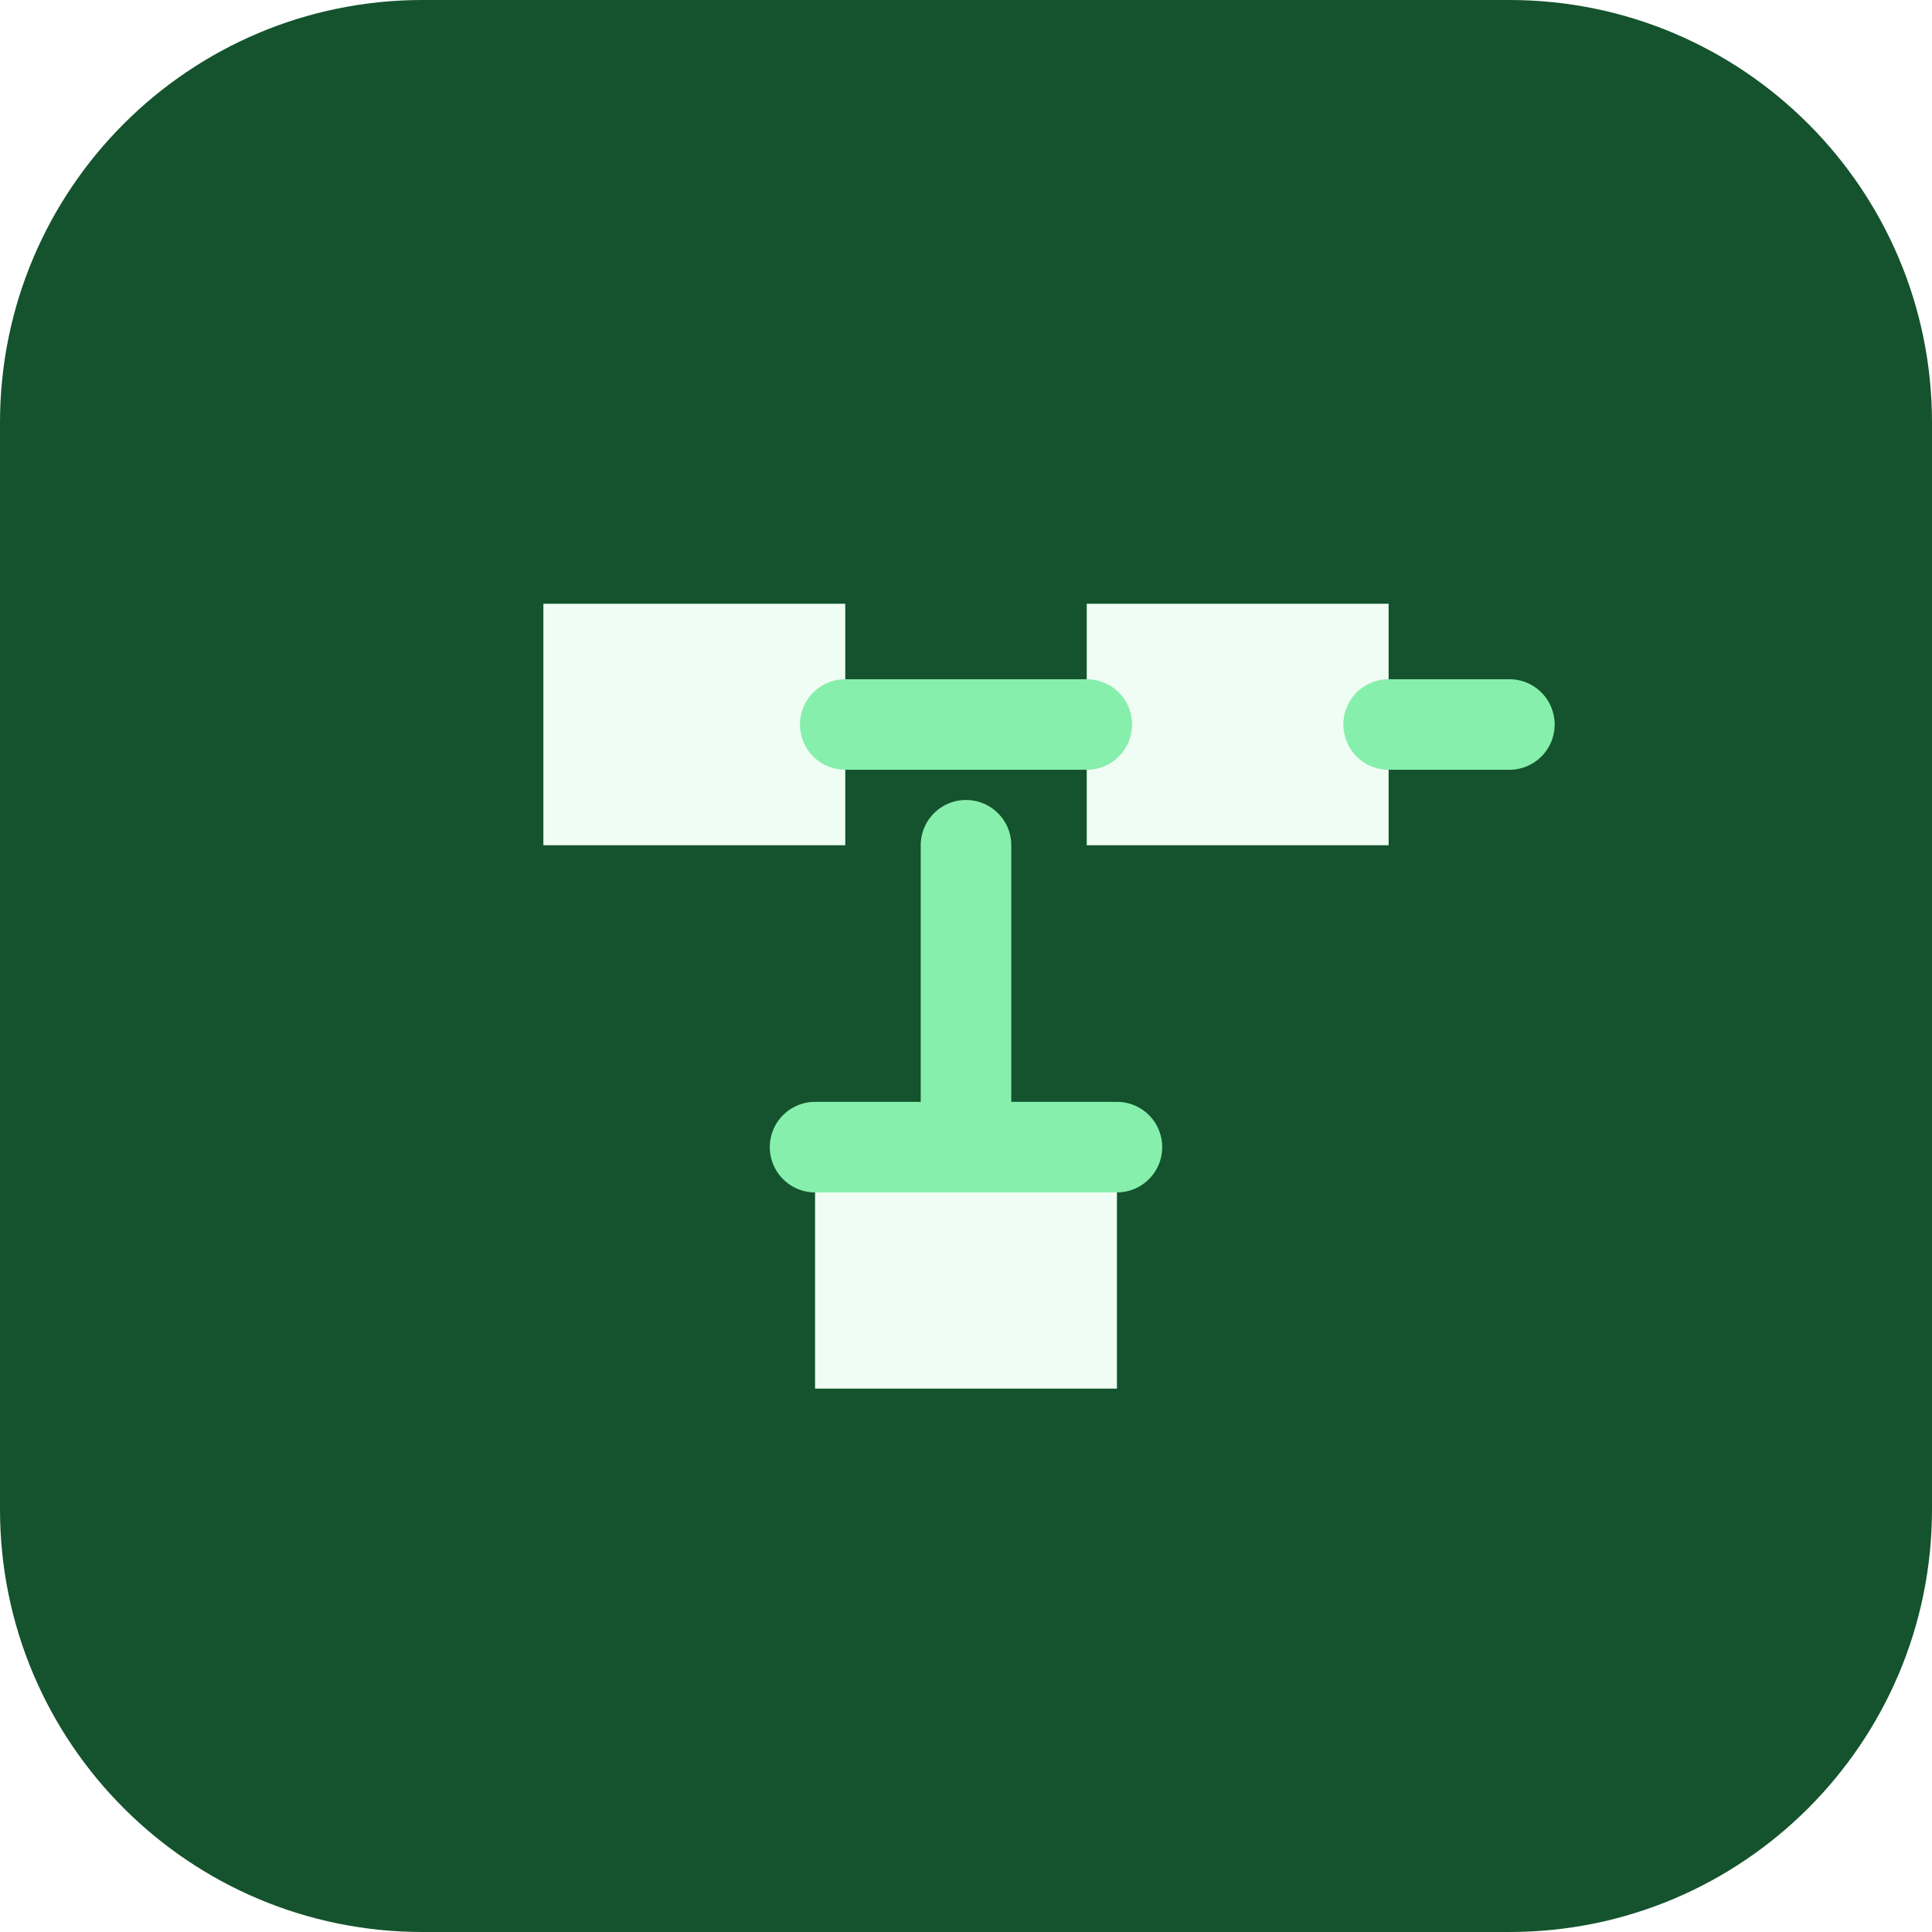
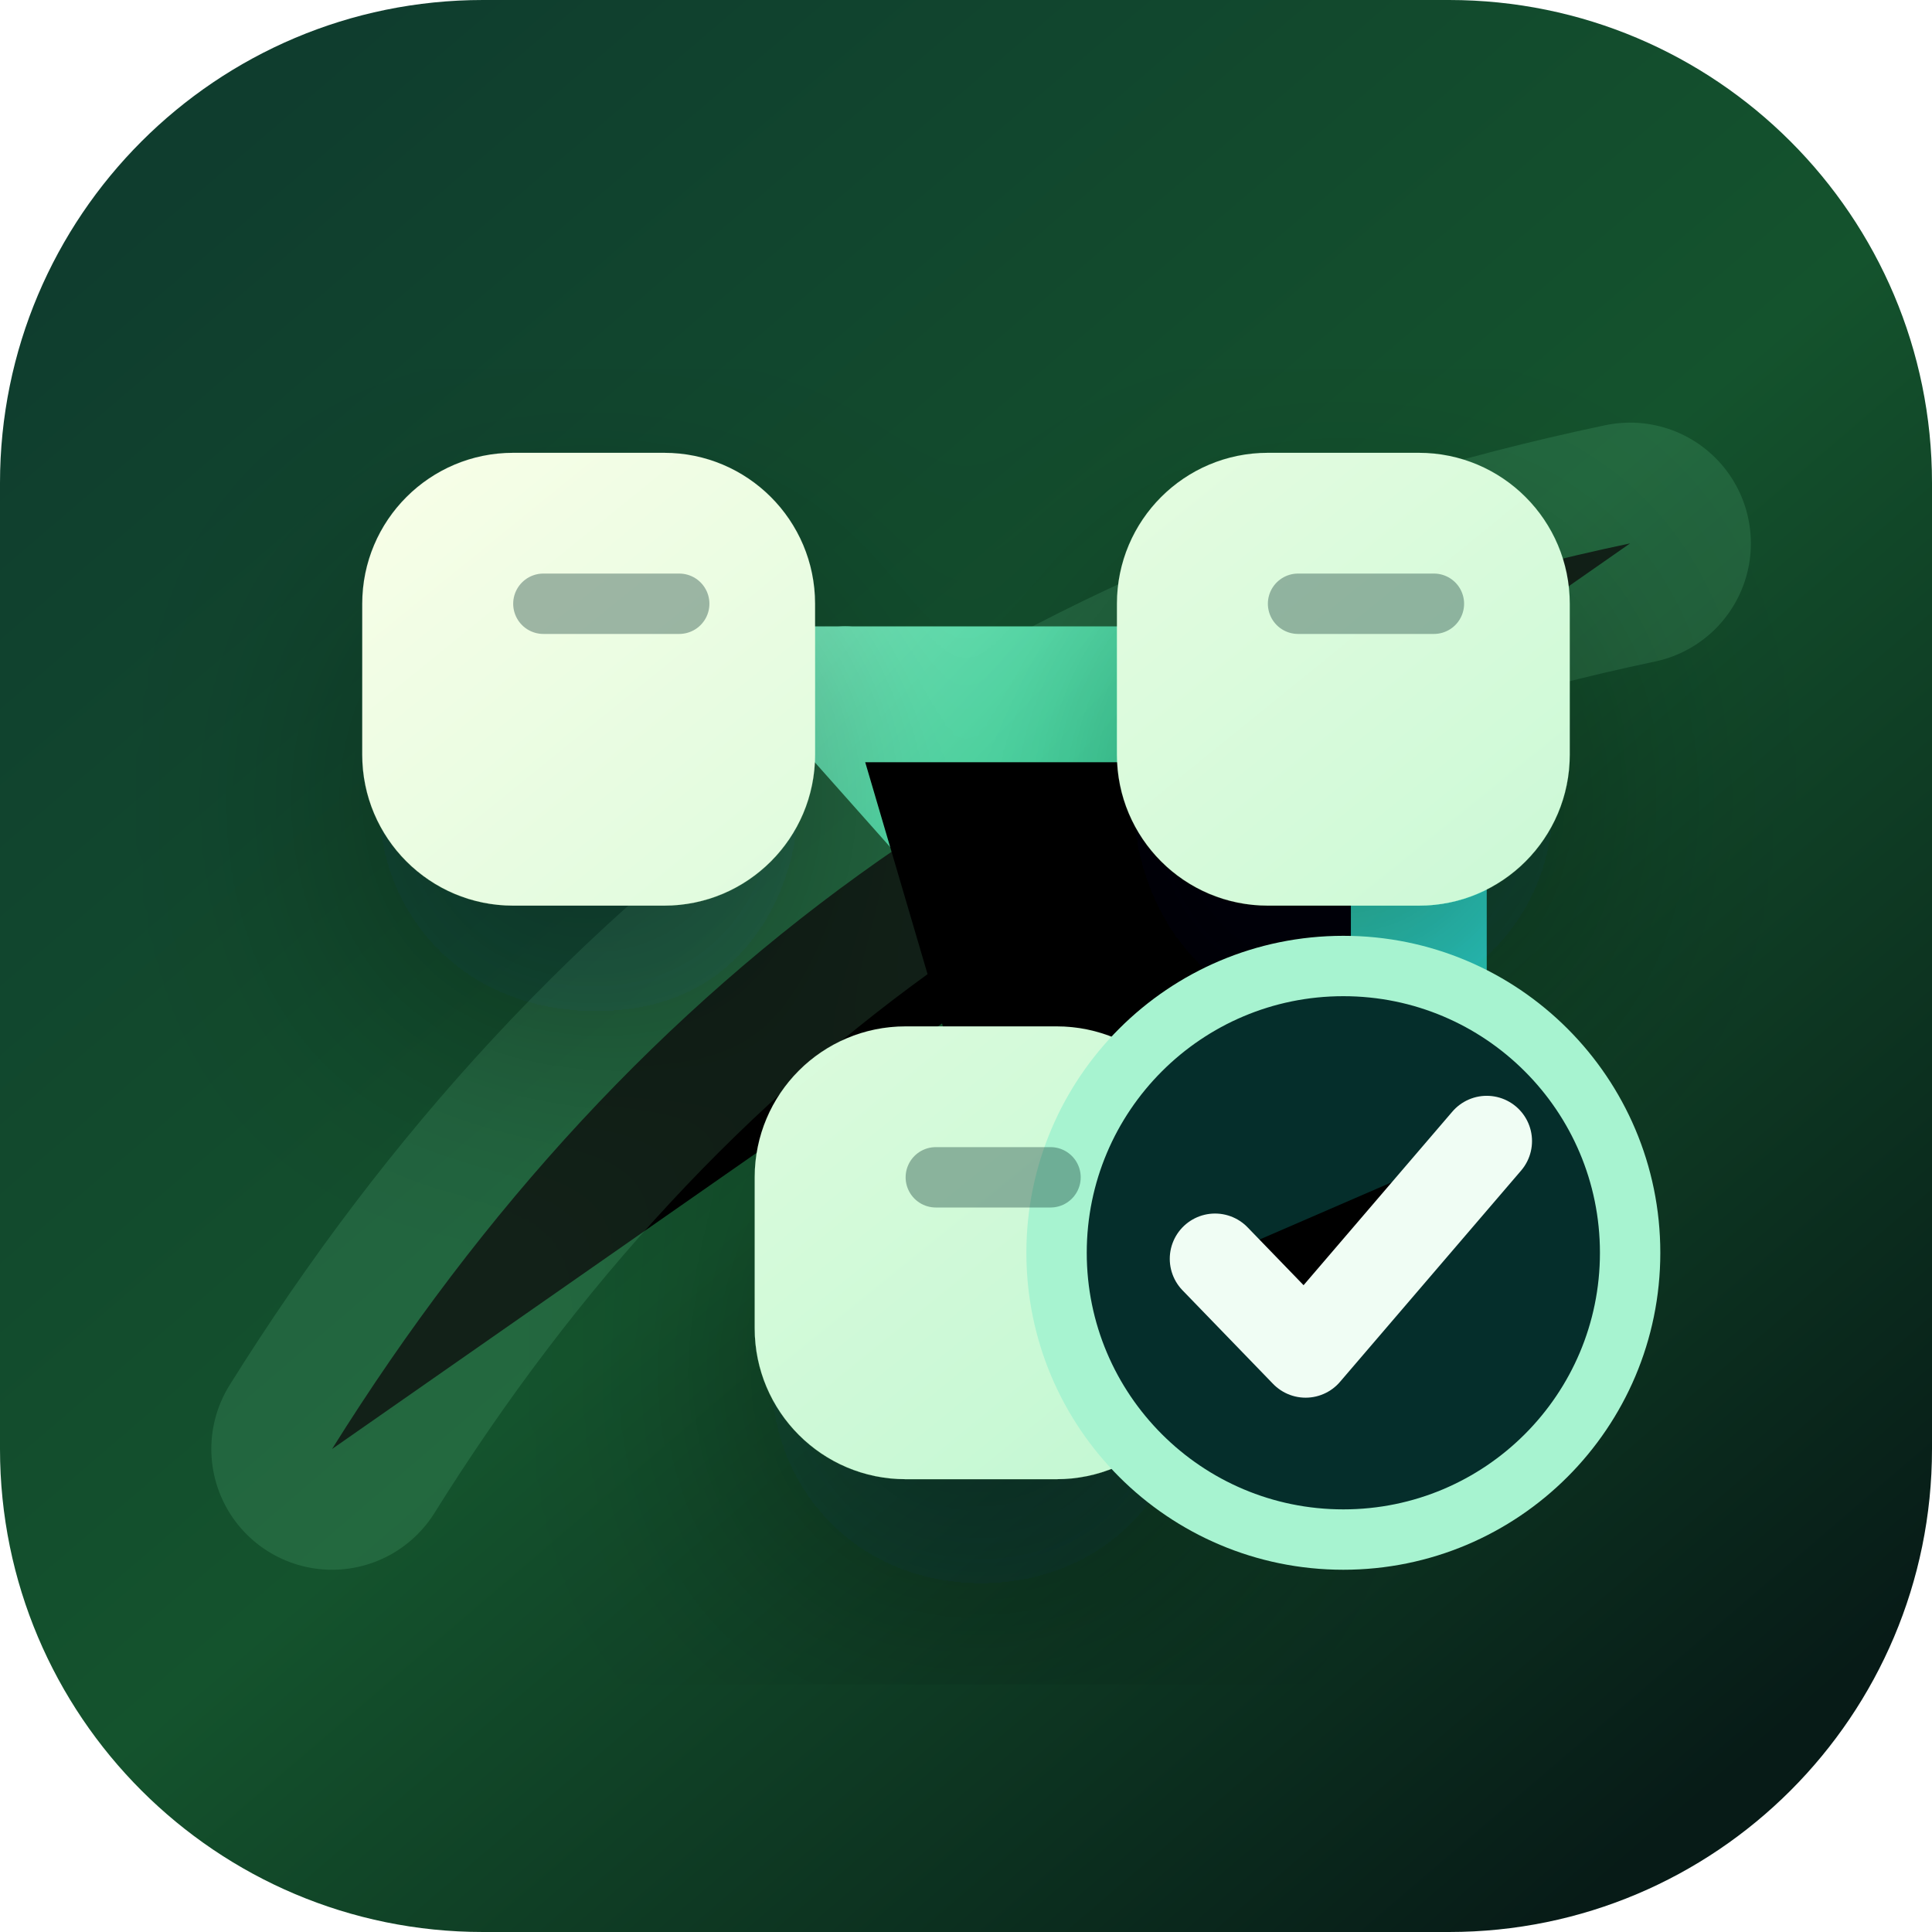
- <svg xmlns="http://www.w3.org/2000/svg" viewBox="0 0 64 64" fill="none">
-   <rect width="64" height="64" rx="14" fill="#14532D" />
-   <path d="M18 20h10v8H18v-8Zm18 0h10v8H36v-8Zm-9 18h10v8H27v-8Z" fill="#F0FDF4" />
-   <path d="M28 24h8m10 0h4M32 28v10m0 0h-5m5 0h5" stroke="#86EFAC" stroke-linecap="round" stroke-linejoin="round" stroke-width="3" />
+ <svg xmlns="http://www.w3.org/2000/svg" viewBox="0 0 64 64" role="img" aria-labelledby="title desc">
+   <defs>
+     <linearGradient id="bg" x1="8" y1="4" x2="56" y2="60" gradientUnits="userSpaceOnUse">
+       <stop stop-color="#0F3D2E" />
+       <stop offset="0.52" stop-color="#14532D" />
+       <stop offset="1" stop-color="#071B17" />
+     </linearGradient>
+     <linearGradient id="node" x1="17" y1="13" x2="47" y2="50" gradientUnits="userSpaceOnUse">
+       <stop stop-color="#F7FEE7" />
+       <stop offset="1" stop-color="#BBF7D0" />
+     </linearGradient>
+     <linearGradient id="accent" x1="15" y1="16" x2="49" y2="48" gradientUnits="userSpaceOnUse">
+       <stop stop-color="#A7F3D0" />
+       <stop offset="0.55" stop-color="#34D399" />
+       <stop offset="1" stop-color="#22D3EE" />
+     </linearGradient>
+     <filter id="softShadow" x="-20%" y="-20%" width="140%" height="140%" color-interpolation-filters="sRGB">
+       <feDropShadow dx="0" dy="4" stdDeviation="4" flood-color="#020617" flood-opacity="0.32" />
+     </filter>
+   </defs>
+   <rect width="64" height="64" rx="16" fill="url(#bg)" />
+   <path d="M11 48c10-16 24-26 43-30" stroke="#86EFAC" stroke-opacity="0.14" stroke-width="8" stroke-linecap="round" />
+   <path d="M17 23h11l8 9 11-10" stroke="url(#accent)" stroke-width="4.5" stroke-linecap="round" stroke-linejoin="round" />
+   <path d="M28 23h19v17H33" stroke="url(#accent)" stroke-width="4.5" stroke-linecap="round" stroke-linejoin="round" />
+   <g filter="url(#softShadow)">
+     <rect x="12" y="15" width="15" height="15" rx="5" fill="url(#node)" />
+     <rect x="37" y="15" width="15" height="15" rx="5" fill="url(#node)" />
+     <rect x="25" y="34" width="15" height="15" rx="5" fill="url(#node)" />
+   </g>
+   <circle cx="44.5" cy="41.5" r="9.5" fill="#052E2B" stroke="#A7F3D0" stroke-width="2" />
+   <path d="m40.25 41.7 3 3.1 6-7" stroke="#F0FDF4" stroke-width="3" stroke-linecap="round" stroke-linejoin="round" />
+   <path d="M18 20h4.5M43 20h4.5M31 39h3.8" stroke="#052E2B" stroke-opacity="0.35" stroke-width="2" stroke-linecap="round" />
</svg>
